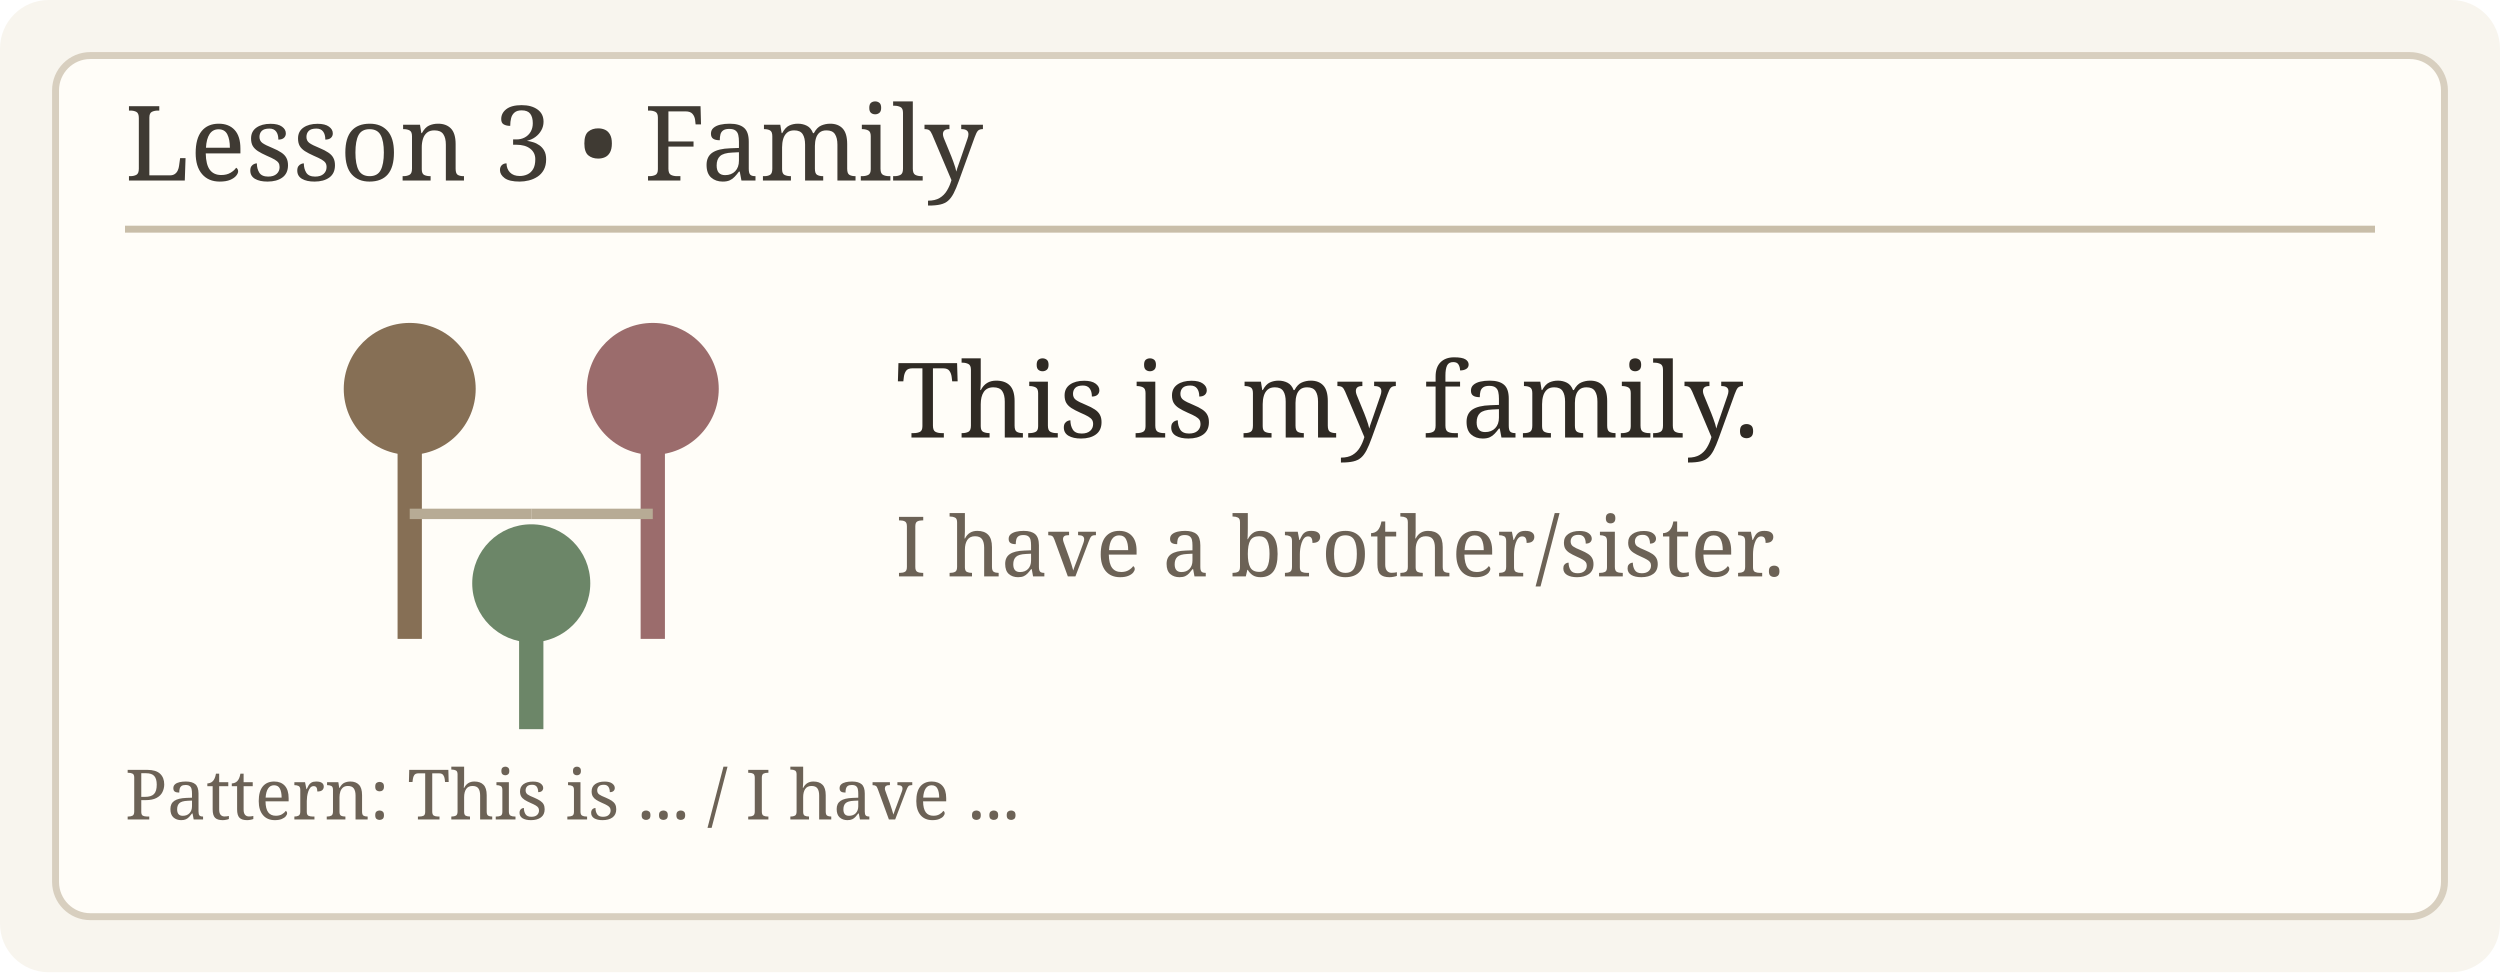
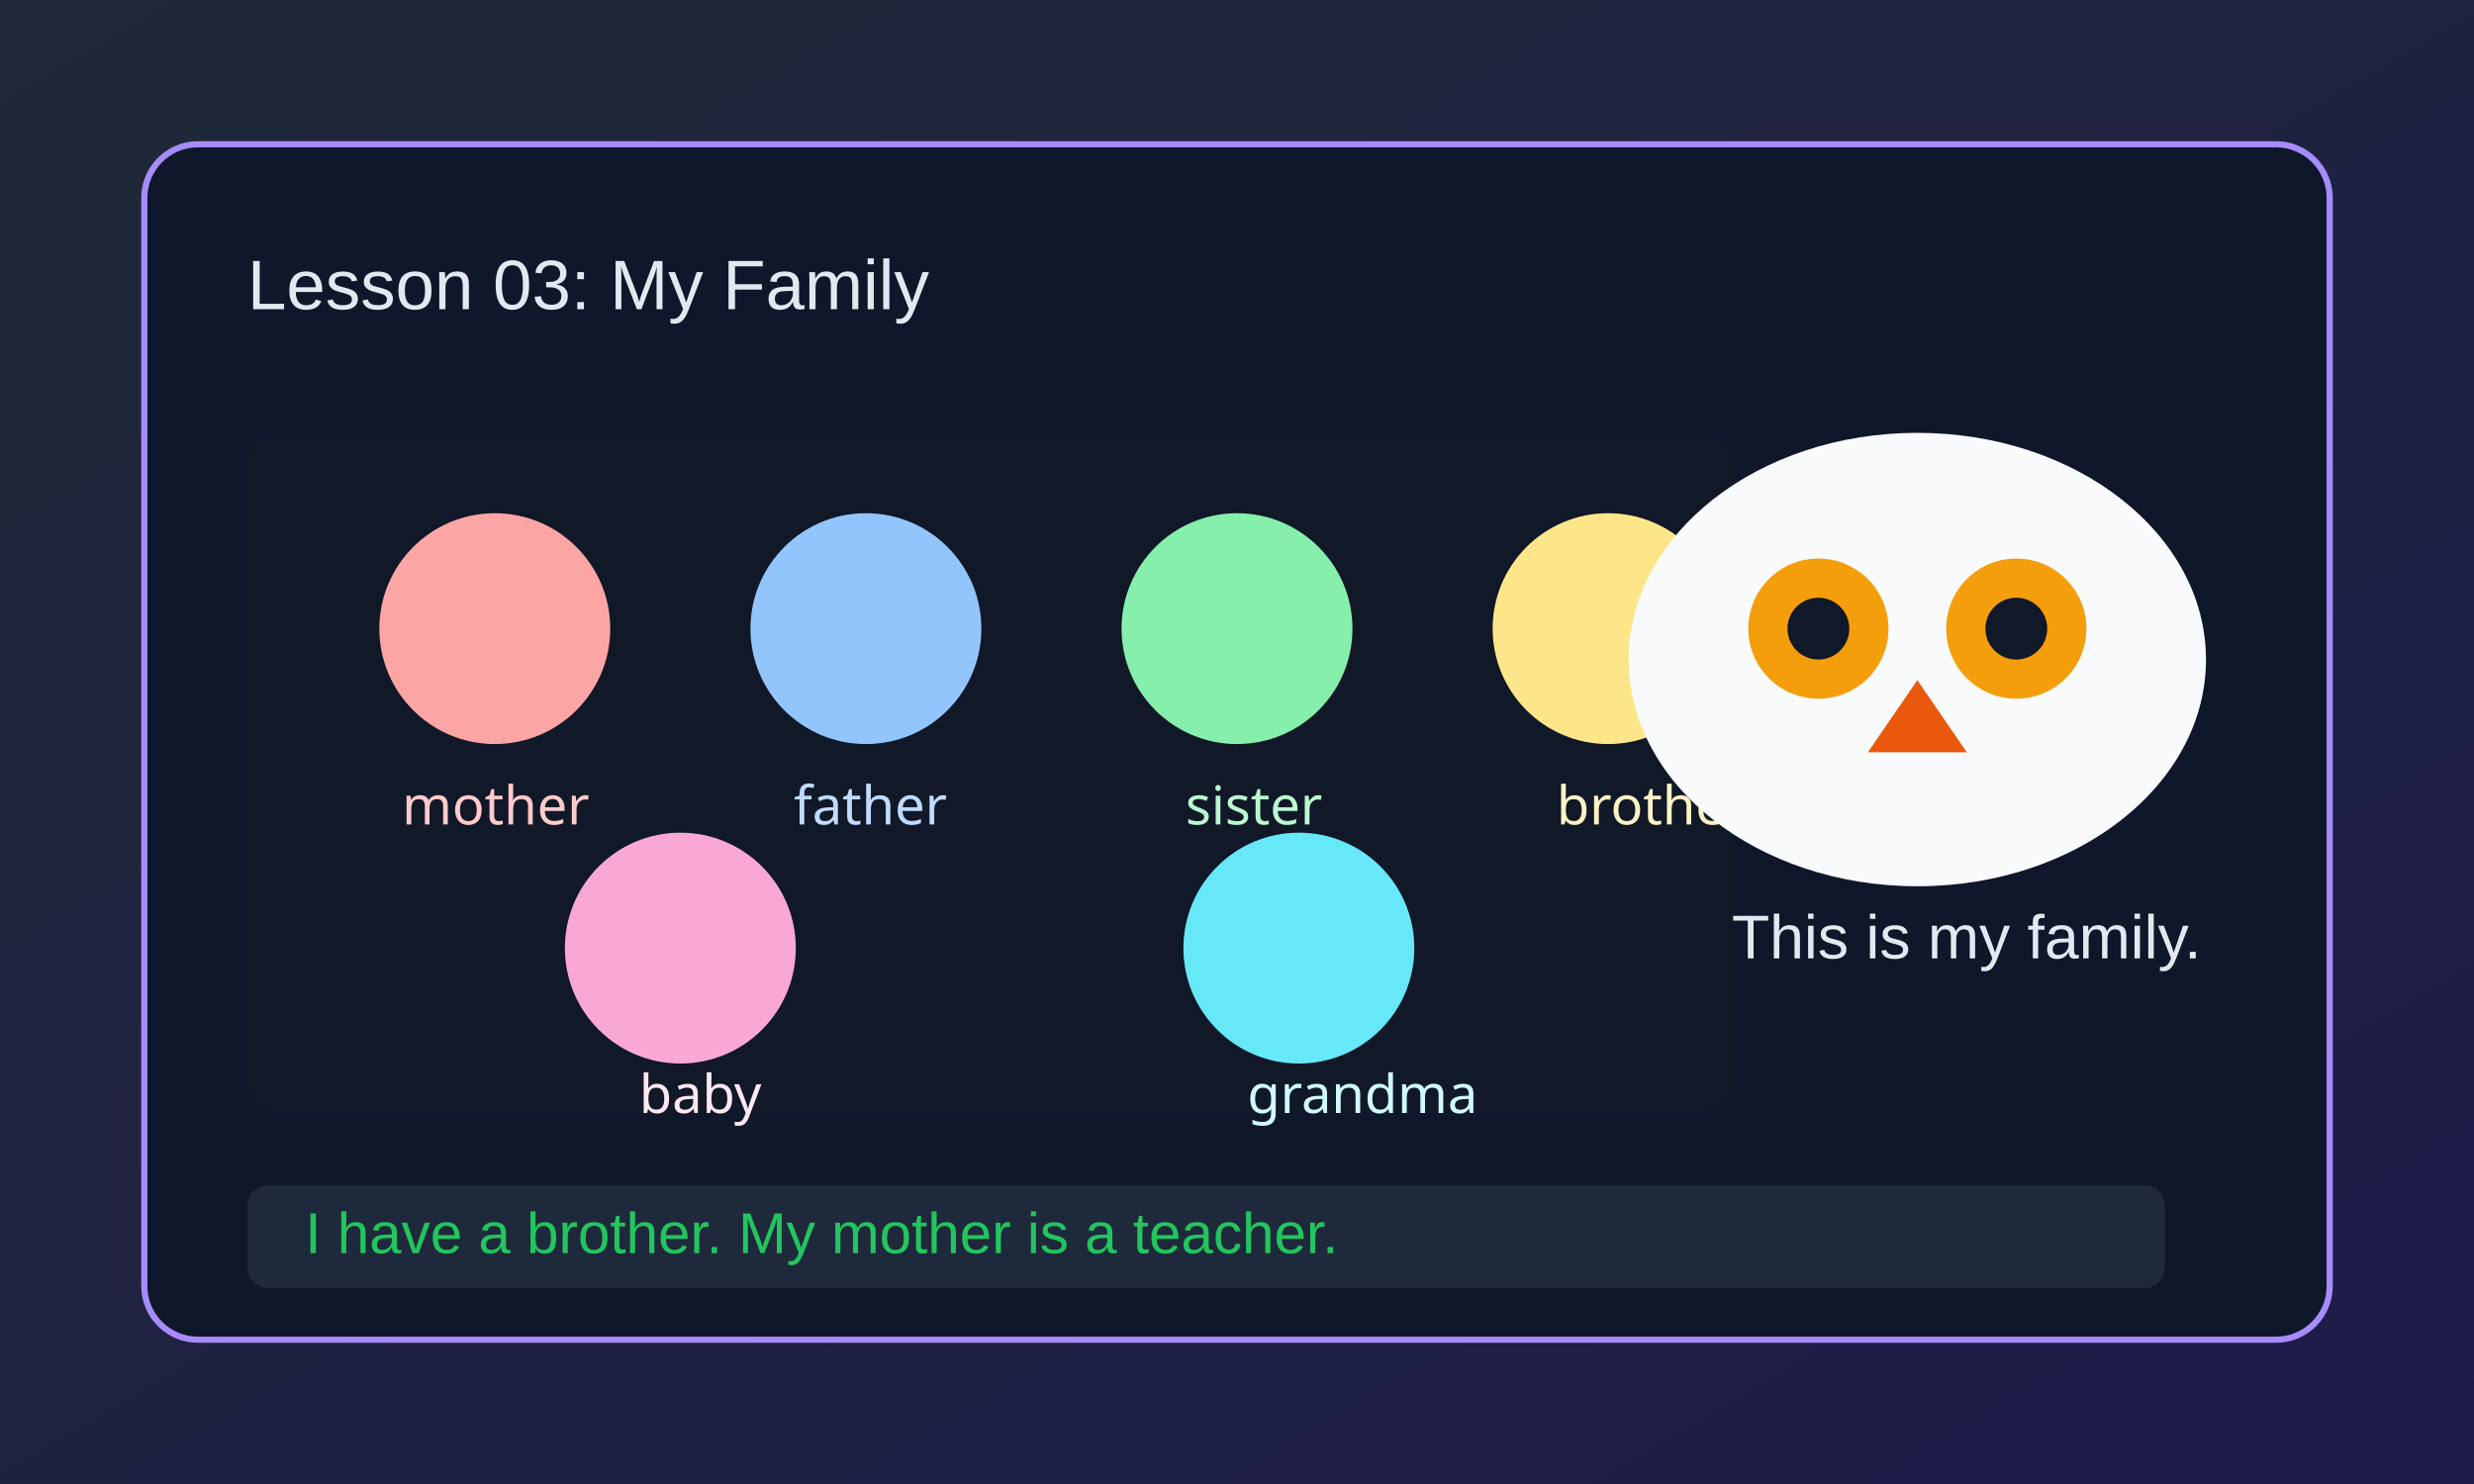
- <svg xmlns="http://www.w3.org/2000/svg" width="720" height="280" viewBox="0 0 720 280">
-   <rect width="720" height="280" fill="#f8f5ee" rx="14" />
-   <rect x="16" y="16" width="688" height="248" fill="#fffdf8" stroke="#d8cfbf" stroke-width="2" rx="10" />
-   <text x="36" y="52" fill="#3f3a33" font-family="Georgia, serif" font-size="30">Lesson 3 • Family</text>
-   <line x1="36" y1="66" x2="684" y2="66" stroke="#c9bea9" stroke-width="2" />
-   <circle cx="118" cy="112" r="19" fill="#866f55" />
-   <circle cx="188" cy="112" r="19" fill="#9b6c6c" />
-   <circle cx="153" cy="168" r="17" fill="#6c8668" />
-   <line x1="118" y1="130" x2="118" y2="184" stroke="#866f55" stroke-width="7" />
-   <line x1="188" y1="130" x2="188" y2="184" stroke="#9b6c6c" stroke-width="7" />
-   <line x1="153" y1="183" x2="153" y2="210" stroke="#6c8668" stroke-width="7" />
-   <line x1="118" y1="148" x2="153" y2="148" stroke="#b7ab95" stroke-width="3" />
-   <line x1="188" y1="148" x2="153" y2="148" stroke="#b7ab95" stroke-width="3" />
-   <text x="258" y="126" fill="#2f2a24" font-family="Georgia, serif" font-size="30">This is my family.</text>
-   <text x="258" y="166" fill="#6c6256" font-family="Georgia, serif" font-size="24">I have a brother/sister.</text>
-   <text x="36" y="236" fill="#6c6256" font-family="Georgia, serif" font-size="20">Pattern: This is ... / I have ...</text>
+ <svg xmlns="http://www.w3.org/2000/svg" viewBox="0 0 1200 720" role="img" aria-labelledby="title desc">
+   <defs>
+     <linearGradient id="bg" x1="0" y1="0" x2="1" y2="1">
+       <stop offset="0%" stop-color="#1f2937" />
+       <stop offset="100%" stop-color="#1e1b4b" />
+     </linearGradient>
+   </defs>
+   <rect width="1200" height="720" fill="url(#bg)" />
+   <rect x="70" y="70" width="1060" height="580" rx="26" fill="#0f172a" stroke="#a78bfa" stroke-width="3" />
+   <text x="120" y="150" font-family="Segoe UI, Arial, sans-serif" font-size="34" fill="#e2e8f0">Lesson 03: My Family</text>
+   <g transform="translate(120,210)">
+     <rect x="0" y="0" width="720" height="330" rx="16" fill="#111827" />
+     <circle cx="120" cy="95" r="56" fill="#fca5a5" />
+     <text x="75" y="190" font-size="26" fill="#fecaca" font-family="Segoe UI">mother</text>
+     <circle cx="300" cy="95" r="56" fill="#93c5fd" />
+     <text x="265" y="190" font-size="26" fill="#bfdbfe" font-family="Segoe UI">father</text>
+     <circle cx="480" cy="95" r="56" fill="#86efac" />
+     <text x="455" y="190" font-size="26" fill="#bbf7d0" font-family="Segoe UI">sister</text>
+     <circle cx="660" cy="95" r="56" fill="#fde68a" />
+     <text x="635" y="190" font-size="26" fill="#fef3c7" font-family="Segoe UI">brother</text>
+     <circle cx="210" cy="250" r="56" fill="#f9a8d4" />
+     <text x="190" y="330" font-size="26" fill="#fce7f3" font-family="Segoe UI">baby</text>
+     <circle cx="510" cy="250" r="56" fill="#67e8f9" />
+     <text x="485" y="330" font-size="26" fill="#cffafe" font-family="Segoe UI">grandma</text>
+   </g>
+   <ellipse cx="930" cy="320" rx="140" ry="110" fill="#f8fafc" />
+   <circle cx="882" cy="305" r="34" fill="#f59e0b" />
+   <circle cx="978" cy="305" r="34" fill="#f59e0b" />
+   <circle cx="882" cy="305" r="15" fill="#111827" />
+   <circle cx="978" cy="305" r="15" fill="#111827" />
+   <polygon points="930,330 906,365 954,365" fill="#ea580c" />
+   <text x="840" y="465" font-family="Segoe UI, Arial, sans-serif" font-size="30" fill="#e2e8f0">This is my family.</text>
+   <rect x="120" y="575" width="930" height="50" rx="10" fill="#1e293b" />
+   <text x="148" y="608" font-family="Segoe UI, Arial, sans-serif" font-size="28" fill="#22c55e">I have a brother. My mother is a teacher.</text>
</svg>
